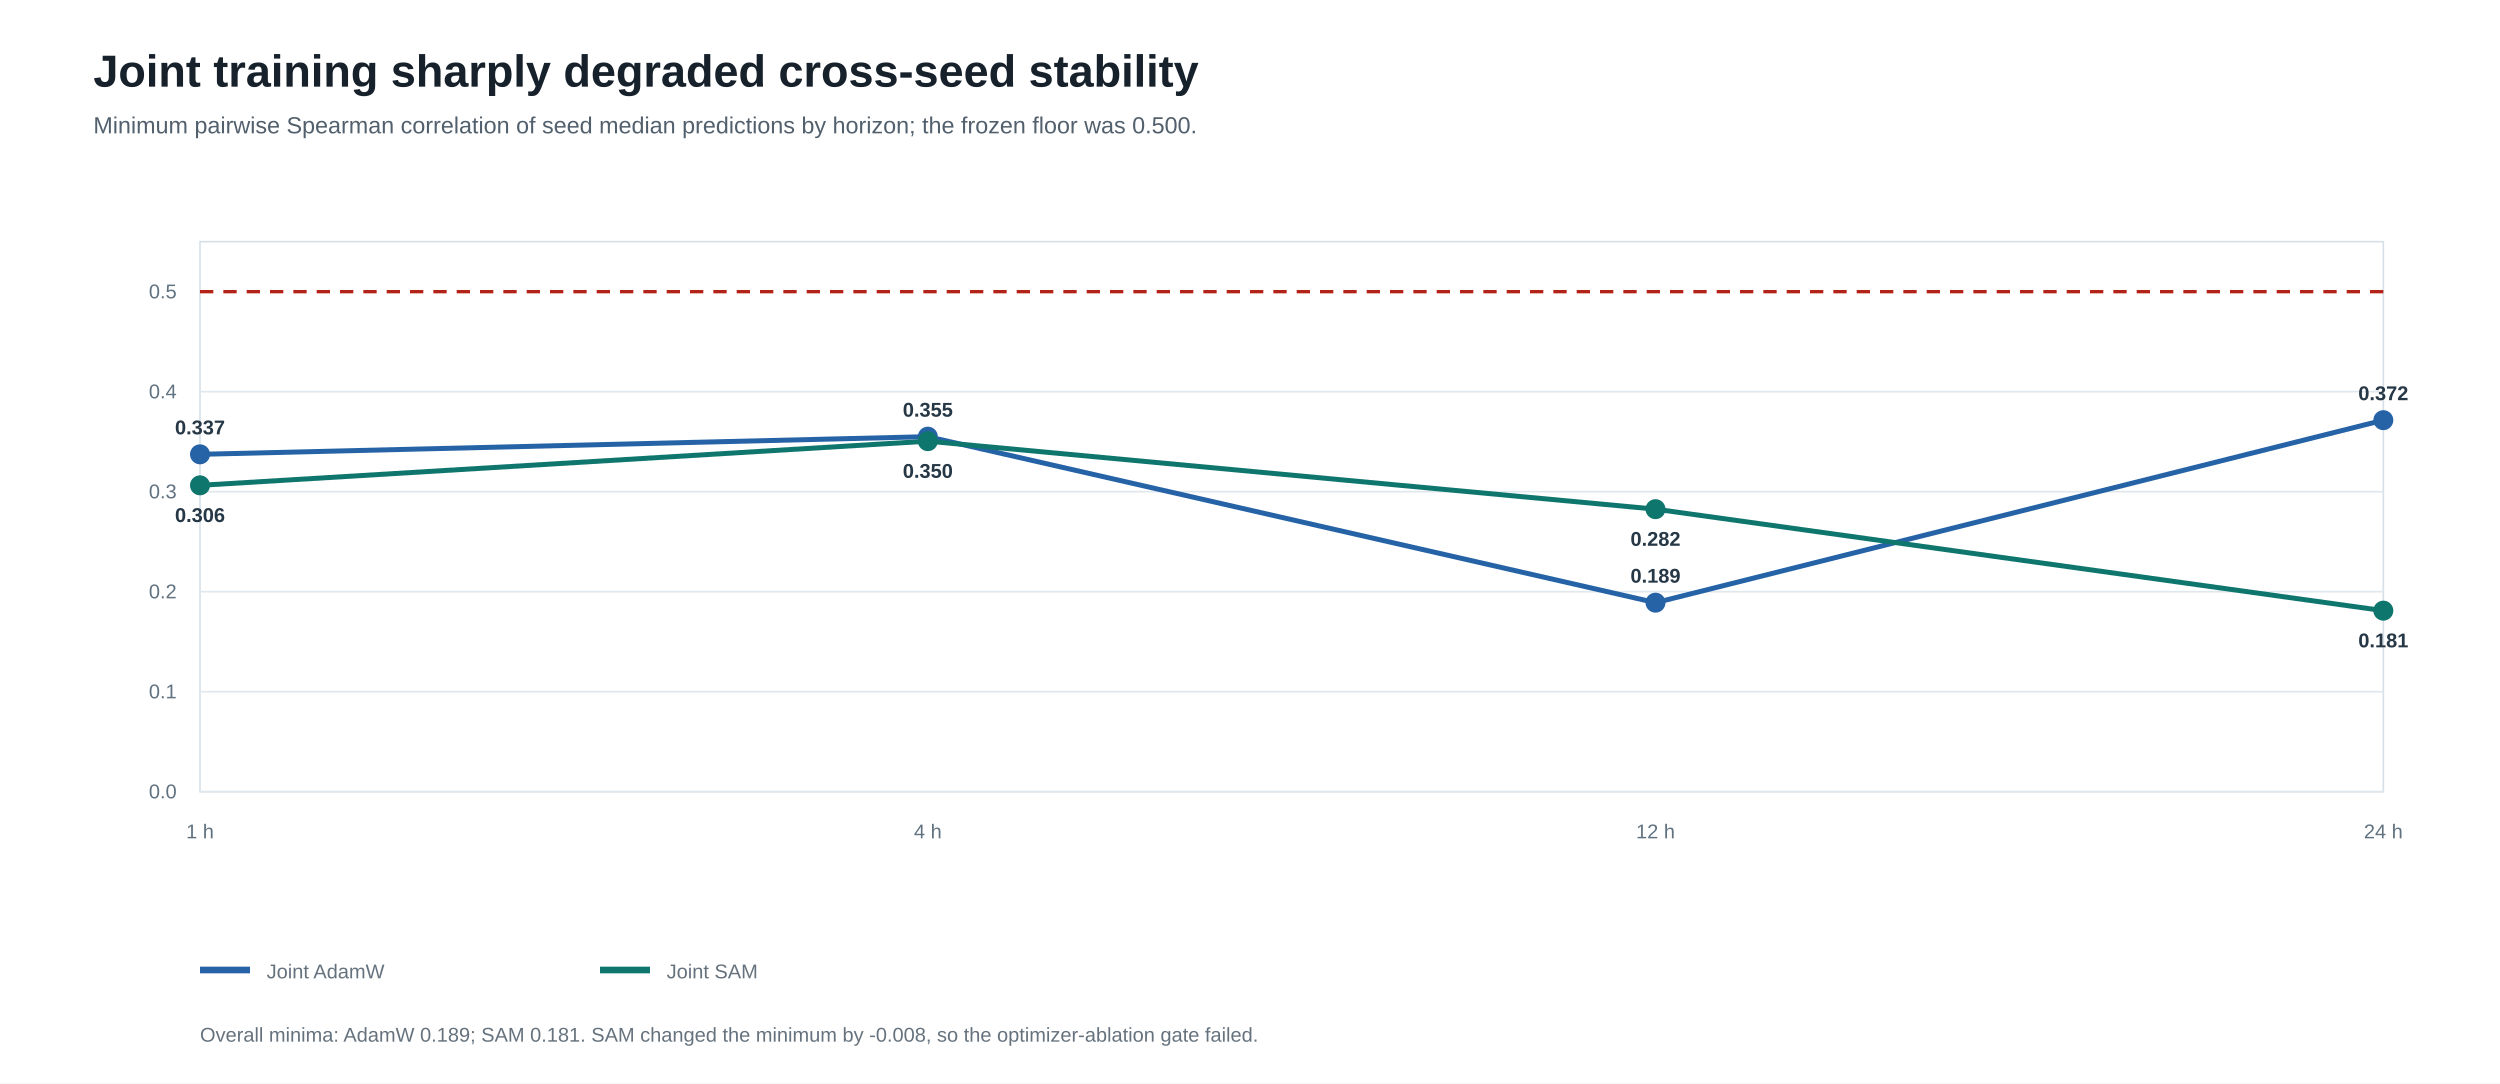
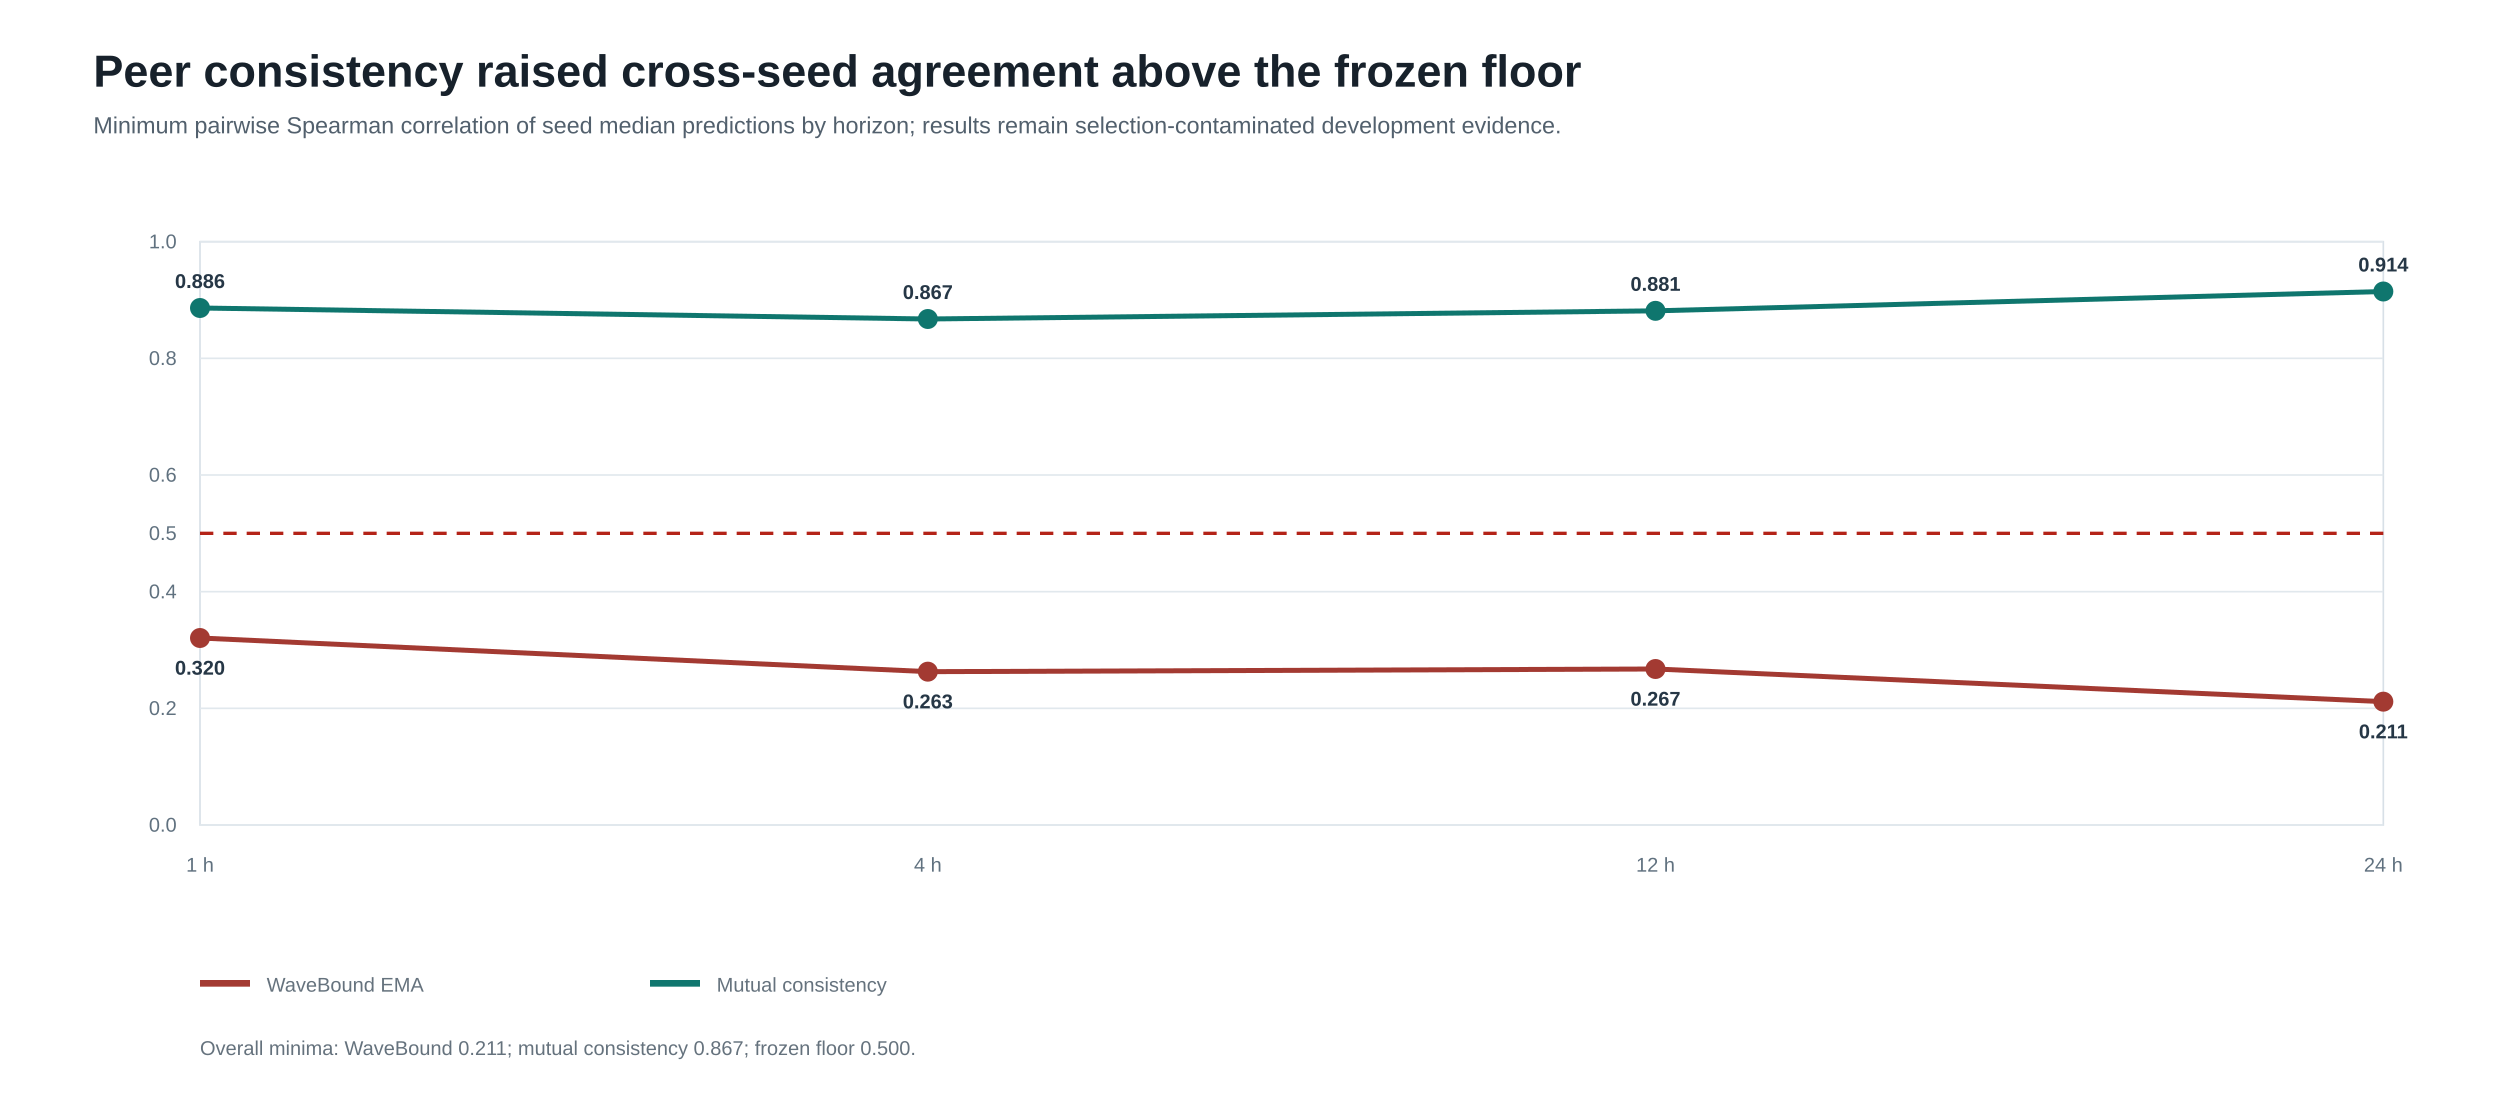
- <svg xmlns="http://www.w3.org/2000/svg" width="1500" height="650" viewBox="0 0 1500 650" role="img" aria-labelledby="title desc">
+ <svg xmlns="http://www.w3.org/2000/svg" width="1500" height="660" viewBox="0 0 1500 660" role="img" aria-labelledby="title desc">
  <rect width="100%" height="100%" fill="#ffffff" />
  <style>text{font-family:"Segoe UI",Arial,sans-serif;letter-spacing:0}.title{font-size:27px;font-weight:700;fill:#17212b}.subtitle{font-size:14px;fill:#52606d}.label{font-size:13px;fill:#263746}.axis{font-size:12px;fill:#60717f}.value{font-size:12px;font-weight:650;fill:#263746}.note{font-size:12px;fill:#65727d}.grid{stroke:#e1e8ed;stroke-width:1}.zero{stroke:#526674;stroke-width:2;stroke-dasharray:6 5}</style>
-   <text x="56" y="52" class="title">Joint training sharply degraded cross-seed stability</text>
-   <text x="56" y="80" class="subtitle">Minimum pairwise Spearman correlation of seed median predictions by horizon; the frozen floor was 0.500.</text>
-   <rect x="120" y="145" width="1310" height="330" fill="#ffffff" stroke="#d8e0e7" />
-   <line x1="120" y1="475.0" x2="1430" y2="475.0" class="grid" />
-   <text x="106" y="479.0" text-anchor="end" class="axis">0.0</text>
-   <line x1="120" y1="415.0" x2="1430" y2="415.0" class="grid" />
-   <text x="106" y="419.0" text-anchor="end" class="axis">0.1</text>
+   <text x="56" y="52" class="title">Peer consistency raised cross-seed agreement above the frozen floor</text>
+   <text x="56" y="80" class="subtitle">Minimum pairwise Spearman correlation of seed median predictions by horizon; results remain selection-contaminated development evidence.</text>
+   <rect x="120" y="145" width="1310" height="350" fill="#ffffff" stroke="#d8e0e7" />
+   <line x1="120" y1="495.0" x2="1430" y2="495.0" class="grid" />
+   <text x="106" y="499.0" text-anchor="end" class="axis">0.0</text>
+   <line x1="120" y1="425.0" x2="1430" y2="425.0" class="grid" />
+   <text x="106" y="429.0" text-anchor="end" class="axis">0.2</text>
  <line x1="120" y1="355.0" x2="1430" y2="355.0" class="grid" />
-   <text x="106" y="359.0" text-anchor="end" class="axis">0.2</text>
-   <line x1="120" y1="295.0" x2="1430" y2="295.0" class="grid" />
-   <text x="106" y="299.0" text-anchor="end" class="axis">0.3</text>
-   <line x1="120" y1="235.0" x2="1430" y2="235.0" class="grid" />
-   <text x="106" y="239.0" text-anchor="end" class="axis">0.4</text>
-   <line x1="120" y1="175.0" x2="1430" y2="175.0" stroke="#b42318" stroke-width="2" stroke-dasharray="8 6" />
-   <text x="106" y="179.0" text-anchor="end" class="axis">0.5</text>
-   <circle cx="120.0" cy="272.6" r="6" fill="#2563a6" />
-   <text x="120.0" y="260.6" text-anchor="middle" class="value">0.337</text>
-   <circle cx="556.7" cy="262.0" r="6" fill="#2563a6" />
-   <text x="556.7" y="250.0" text-anchor="middle" class="value">0.355</text>
-   <circle cx="993.3" cy="361.6" r="6" fill="#2563a6" />
-   <text x="993.3" y="349.6" text-anchor="middle" class="value">0.189</text>
-   <circle cx="1430.0" cy="252.1" r="6" fill="#2563a6" />
-   <text x="1430.0" y="240.1" text-anchor="middle" class="value">0.372</text>
-   <polyline points="120.0,272.6 556.7,262.0 993.3,361.6 1430.0,252.1" fill="none" stroke="#2563a6" stroke-width="3" />
-   <circle cx="120.0" cy="291.2" r="6" fill="#0f766e" />
-   <text x="120.0" y="313.2" text-anchor="middle" class="value">0.306</text>
-   <circle cx="556.7" cy="264.7" r="6" fill="#0f766e" />
-   <text x="556.7" y="286.7" text-anchor="middle" class="value">0.350</text>
-   <circle cx="993.3" cy="305.5" r="6" fill="#0f766e" />
-   <text x="993.3" y="327.5" text-anchor="middle" class="value">0.282</text>
-   <circle cx="1430.0" cy="366.4" r="6" fill="#0f766e" />
-   <text x="1430.0" y="388.4" text-anchor="middle" class="value">0.181</text>
-   <polyline points="120.0,291.2 556.7,264.7 993.3,305.5 1430.0,366.4" fill="none" stroke="#0f766e" stroke-width="3" />
-   <text x="120.0" y="503" text-anchor="middle" class="axis">1 h</text>
-   <text x="556.7" y="503" text-anchor="middle" class="axis">4 h</text>
-   <text x="993.3" y="503" text-anchor="middle" class="axis">12 h</text>
-   <text x="1430.0" y="503" text-anchor="middle" class="axis">24 h</text>
-   <line x1="120" y1="582" x2="150" y2="582" stroke="#2563a6" stroke-width="4" />
-   <text x="160" y="587" class="note">Joint AdamW</text>
-   <line x1="360" y1="582" x2="390" y2="582" stroke="#0f766e" stroke-width="4" />
-   <text x="400" y="587" class="note">Joint SAM</text>
-   <text x="120" y="625" class="note">Overall minima: AdamW 0.189; SAM 0.181. SAM changed the minimum by -0.008, so the optimizer-ablation gate failed.</text>
+   <text x="106" y="359.0" text-anchor="end" class="axis">0.4</text>
+   <line x1="120" y1="320.0" x2="1430" y2="320.0" stroke="#b42318" stroke-width="2" stroke-dasharray="8 6" />
+   <text x="106" y="324.0" text-anchor="end" class="axis">0.5</text>
+   <line x1="120" y1="285.0" x2="1430" y2="285.0" class="grid" />
+   <text x="106" y="289.0" text-anchor="end" class="axis">0.6</text>
+   <line x1="120" y1="215.0" x2="1430" y2="215.0" class="grid" />
+   <text x="106" y="219.0" text-anchor="end" class="axis">0.8</text>
+   <line x1="120" y1="145.0" x2="1430" y2="145.0" class="grid" />
+   <text x="106" y="149.0" text-anchor="end" class="axis">1.0</text>
+   <circle cx="120.0" cy="382.8" r="6" fill="#a33a32" />
+   <text x="120.0" y="404.8" text-anchor="middle" class="value">0.320</text>
+   <circle cx="556.7" cy="403.0" r="6" fill="#a33a32" />
+   <text x="556.7" y="425.0" text-anchor="middle" class="value">0.263</text>
+   <circle cx="993.3" cy="401.4" r="6" fill="#a33a32" />
+   <text x="993.3" y="423.4" text-anchor="middle" class="value">0.267</text>
+   <circle cx="1430.0" cy="421.0" r="6" fill="#a33a32" />
+   <text x="1430.0" y="443.0" text-anchor="middle" class="value">0.211</text>
+   <polyline points="120.0,382.8 556.7,403.0 993.3,401.4 1430.0,421.0" fill="none" stroke="#a33a32" stroke-width="3" />
+   <circle cx="120.0" cy="184.8" r="6" fill="#0f766e" />
+   <text x="120.0" y="172.8" text-anchor="middle" class="value">0.886</text>
+   <circle cx="556.7" cy="191.4" r="6" fill="#0f766e" />
+   <text x="556.7" y="179.4" text-anchor="middle" class="value">0.867</text>
+   <circle cx="993.3" cy="186.5" r="6" fill="#0f766e" />
+   <text x="993.3" y="174.5" text-anchor="middle" class="value">0.881</text>
+   <circle cx="1430.0" cy="174.9" r="6" fill="#0f766e" />
+   <text x="1430.0" y="162.9" text-anchor="middle" class="value">0.914</text>
+   <polyline points="120.0,184.8 556.7,191.4 993.3,186.5 1430.0,174.9" fill="none" stroke="#0f766e" stroke-width="3" />
+   <text x="120.0" y="523" text-anchor="middle" class="axis">1 h</text>
+   <text x="556.7" y="523" text-anchor="middle" class="axis">4 h</text>
+   <text x="993.3" y="523" text-anchor="middle" class="axis">12 h</text>
+   <text x="1430.0" y="523" text-anchor="middle" class="axis">24 h</text>
+   <line x1="120" y1="590" x2="150" y2="590" stroke="#a33a32" stroke-width="4" />
+   <text x="160" y="595" class="note">WaveBound EMA</text>
+   <line x1="390" y1="590" x2="420" y2="590" stroke="#0f766e" stroke-width="4" />
+   <text x="430" y="595" class="note">Mutual consistency</text>
+   <text x="120" y="633" class="note">Overall minima: WaveBound 0.211; mutual consistency 0.867; frozen floor 0.500.</text>
</svg>
